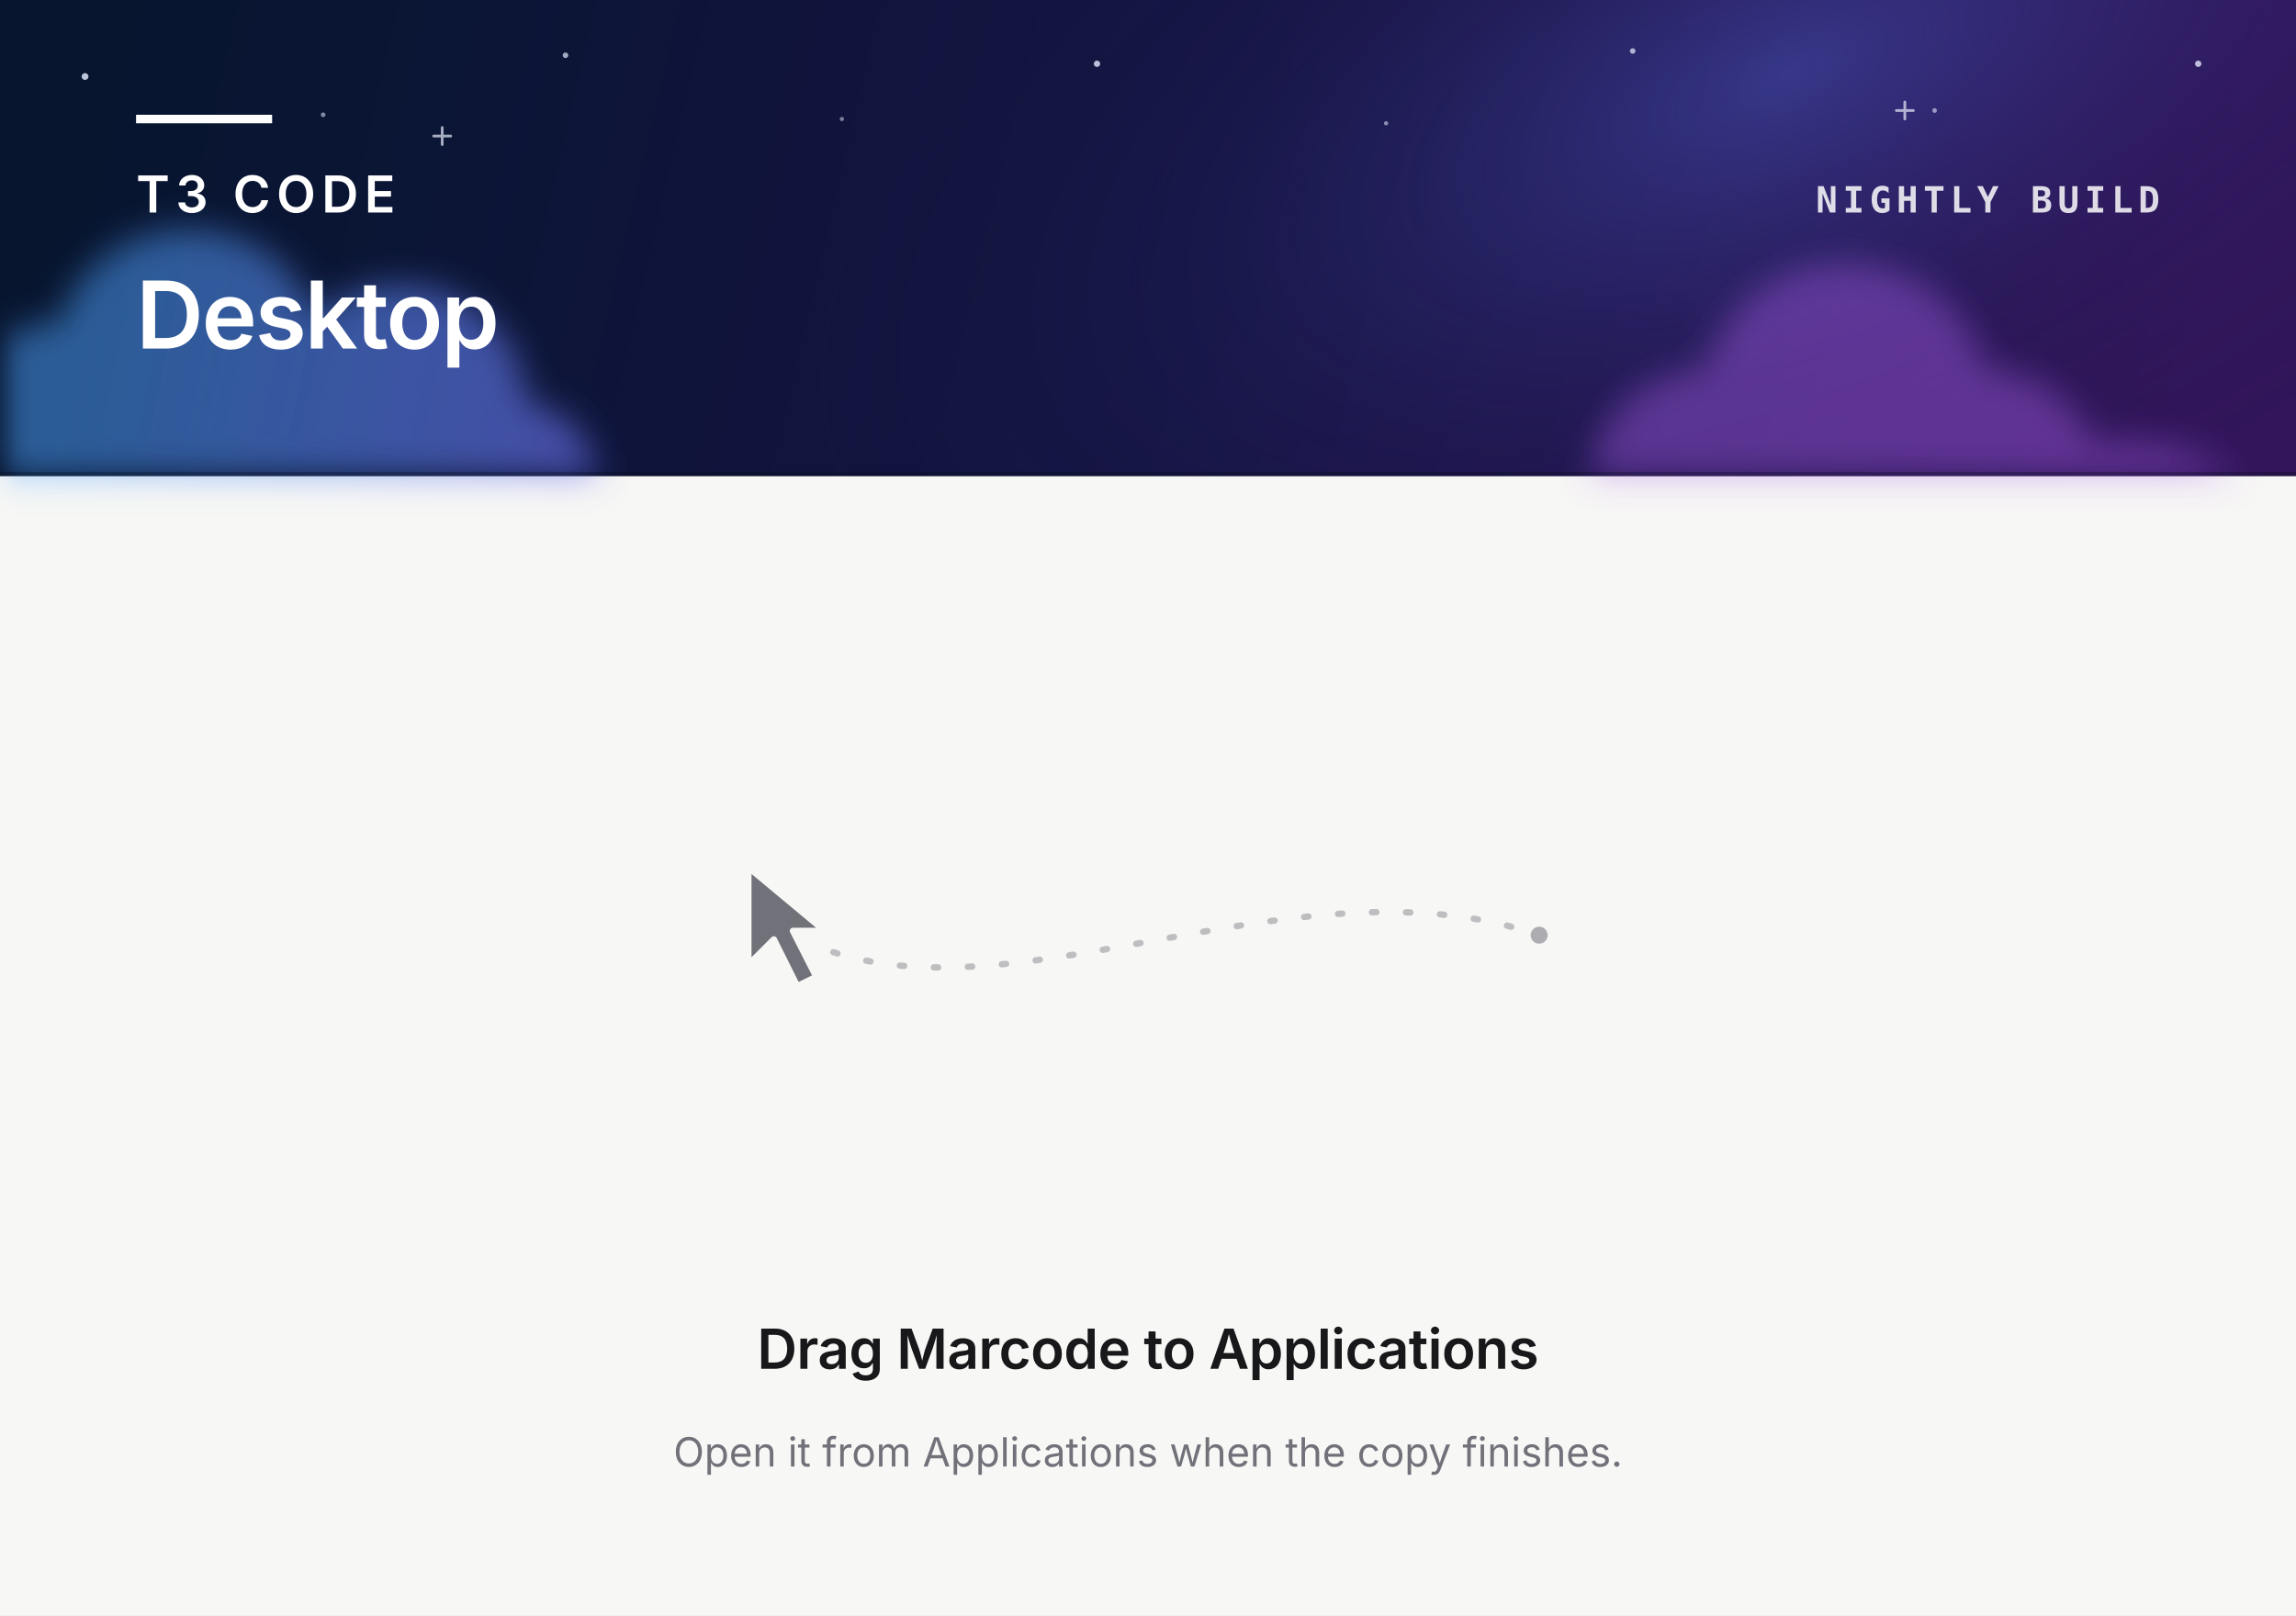
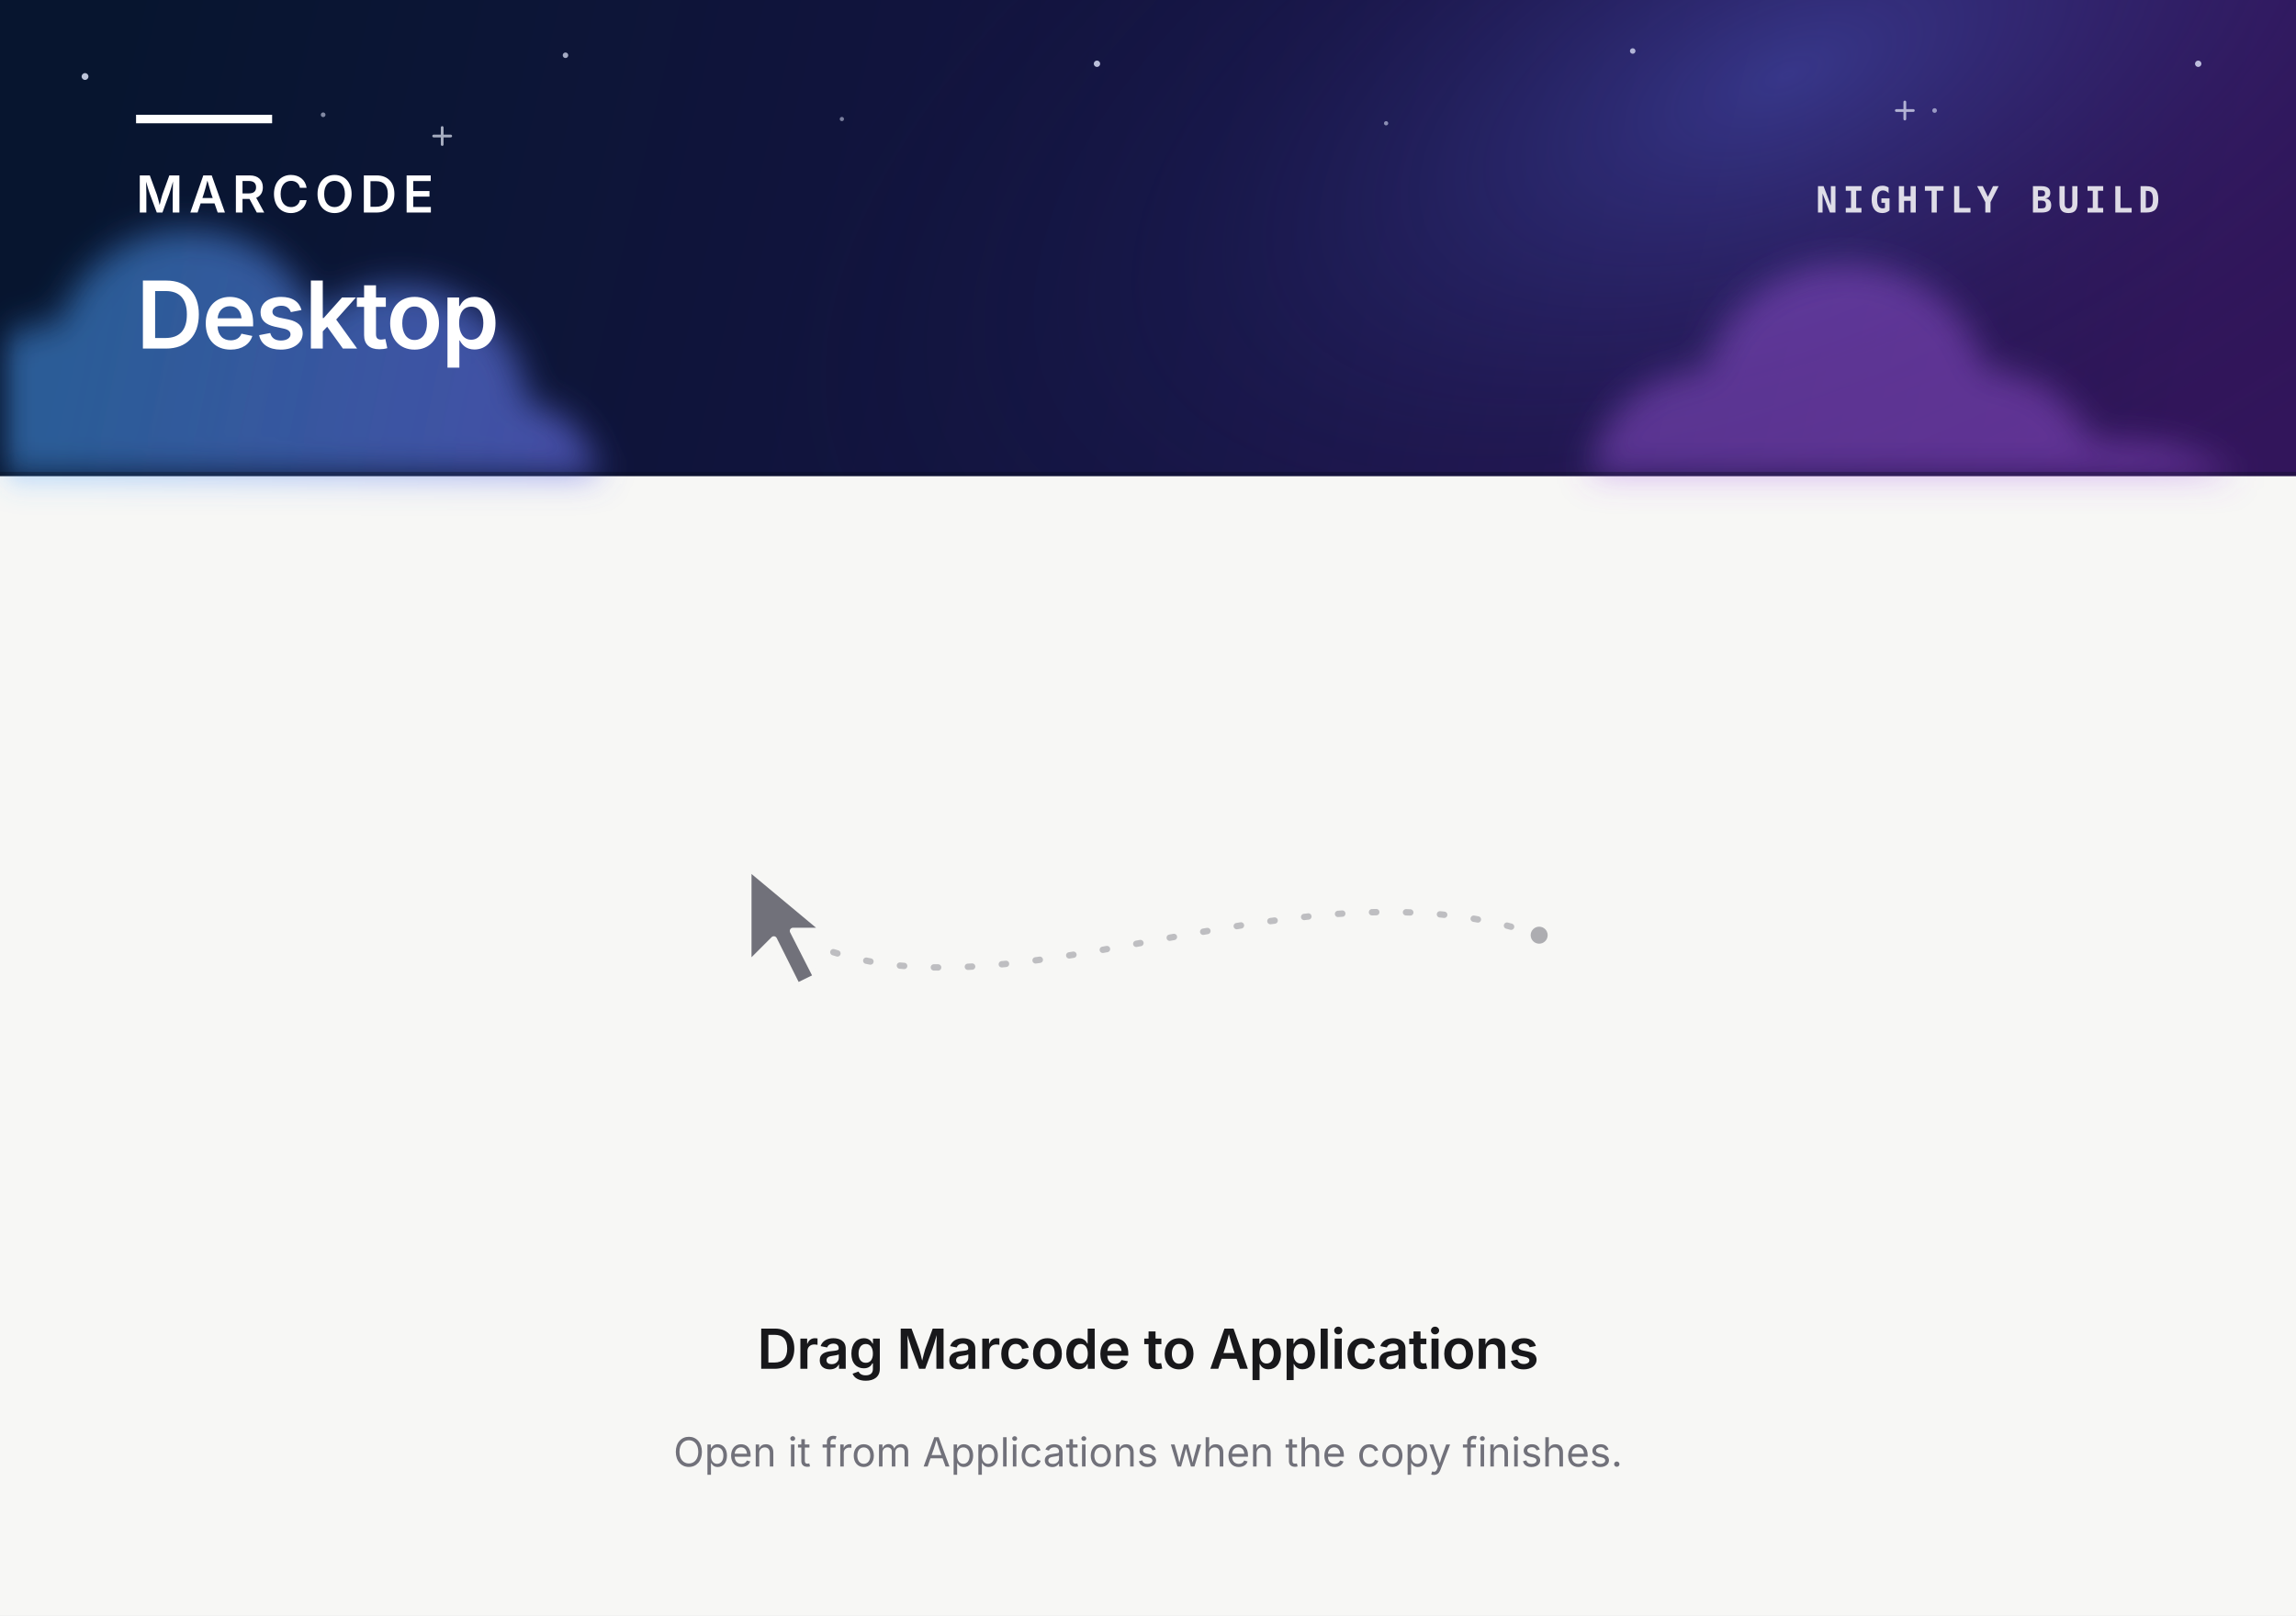
<svg xmlns="http://www.w3.org/2000/svg" width="1080" height="760" viewBox="0 0 540 380" fill="none">
  <defs>
    <linearGradient id="night-sky" x1="28" y1="0" x2="510" y2="112" gradientUnits="userSpaceOnUse">
      <stop stop-color="#07152F" />
      <stop offset="0.52" stop-color="#151443" />
      <stop offset="1" stop-color="#32155B" />
    </linearGradient>
    <radialGradient id="night-glow" cx="0" cy="0" r="1" gradientUnits="userSpaceOnUse" gradientTransform="translate(420 18) rotate(157) scale(260 126)">
      <stop stop-color="#5165D8" stop-opacity="0.42" />
      <stop offset="0.55" stop-color="#283075" stop-opacity="0.15" />
      <stop offset="1" stop-color="#111635" stop-opacity="0" />
    </radialGradient>
    <linearGradient id="night-cloud" x1="18" y1="62" x2="260" y2="112" gradientUnits="userSpaceOnUse">
      <stop stop-color="#4EA4FF" stop-opacity="0.5" />
      <stop offset="0.52" stop-color="#696FEA" stop-opacity="0.62" />
      <stop offset="1" stop-color="#A85BEA" stop-opacity="0.5" />
    </linearGradient>
    <filter id="night-soft" x="-24" y="35" width="588" height="101" filterUnits="userSpaceOnUse">
      <feGaussianBlur stdDeviation="4" />
    </filter>
  </defs>
  <rect width="540" height="380" fill="#F7F7F5" />
  <rect width="540" height="112" fill="url(#night-sky)" />
  <rect width="540" height="112" fill="url(#night-glow)" />
  <g fill="#E4EAFF">
    <circle cx="20" cy="18" r="0.8" opacity="0.82" />
    <circle cx="76" cy="27" r="0.55" opacity="0.55" />
    <circle cx="133" cy="13" r="0.65" opacity="0.7" />
    <circle cx="198" cy="28" r="0.5" opacity="0.5" />
    <circle cx="258" cy="15" r="0.75" opacity="0.8" />
    <circle cx="326" cy="29" r="0.5" opacity="0.55" />
    <circle cx="384" cy="12" r="0.65" opacity="0.72" />
    <circle cx="455" cy="26" r="0.55" opacity="0.58" />
    <circle cx="517" cy="15" r="0.75" opacity="0.78" />
  </g>
  <g stroke="#EEF2FF" stroke-linecap="round" stroke-width="0.65" opacity="0.68">
    <path d="M104 30V34M102 32H106" />
    <path d="M448 24V28M446 26H450" />
  </g>
  <g filter="url(#night-soft)">
    <path d="M-12 112V101C-12 87 0 76 14 76C18 63 30 54 44 54C58 54 70 62 74 75C79 70 86 67 94 67C110 67 123 79 124 95C132 96 138 101 141 112H-12Z" fill="url(#night-cloud)" />
    <path d="M374 112C375 98 387 87 401 87C405 72 418 62 434 62C450 62 463 72 467 87C478 87 488 94 492 104C506 103 518 106 526 112H374Z" fill="url(#night-cloud)" opacity="0.82" />
  </g>
  <path d="M0 111.5H540" stroke="#050A19" stroke-opacity="0.3" />
  <path d="M32 28H64" stroke="#FFFFFF" stroke-width="2" />
  <g font-family="-apple-system, BlinkMacSystemFont, sans-serif" fill="#FFFFFF">
-     <text x="32" y="50" font-size="12" font-weight="600" letter-spacing="1.4">T3 CODE</text>
+     <text x="32" y="50" font-size="12" font-weight="600" letter-spacing="1.4">MARCODE</text>
    <text x="32" y="82" font-size="22" font-weight="600" letter-spacing="-0.45">Desktop</text>
    <text x="508" y="50" text-anchor="end" font-family="ui-monospace, SFMono-Regular, Menlo, monospace" font-size="8.5" font-weight="600" letter-spacing="1.2" opacity="0.84">NIGHTLY BUILD</text>
  </g>
  <path d="M196 224C242 239 307 201 362 220" stroke="#71717A" stroke-width="1.5" stroke-linecap="round" stroke-dasharray="1 7" opacity="0.42" />
  <circle cx="362" cy="220" r="2" fill="#71717A" opacity="0.55" />
  <path d="M176 204V227L182 221L187.5 232L192 229.8L186.5 219H194L176 204Z" fill="#71717A" stroke="#F7F7F5" stroke-width="1.5" stroke-linejoin="round" />
  <g font-family="-apple-system, BlinkMacSystemFont, sans-serif" text-anchor="middle">
    <text x="270" y="322" font-size="13" font-weight="600" letter-spacing="-0.1" fill="#18181B">Drag Marcode to Applications</text>
    <text x="270" y="345" font-size="9.5" fill="#71717A">Open it from Applications when the copy finishes.</text>
  </g>
</svg>
